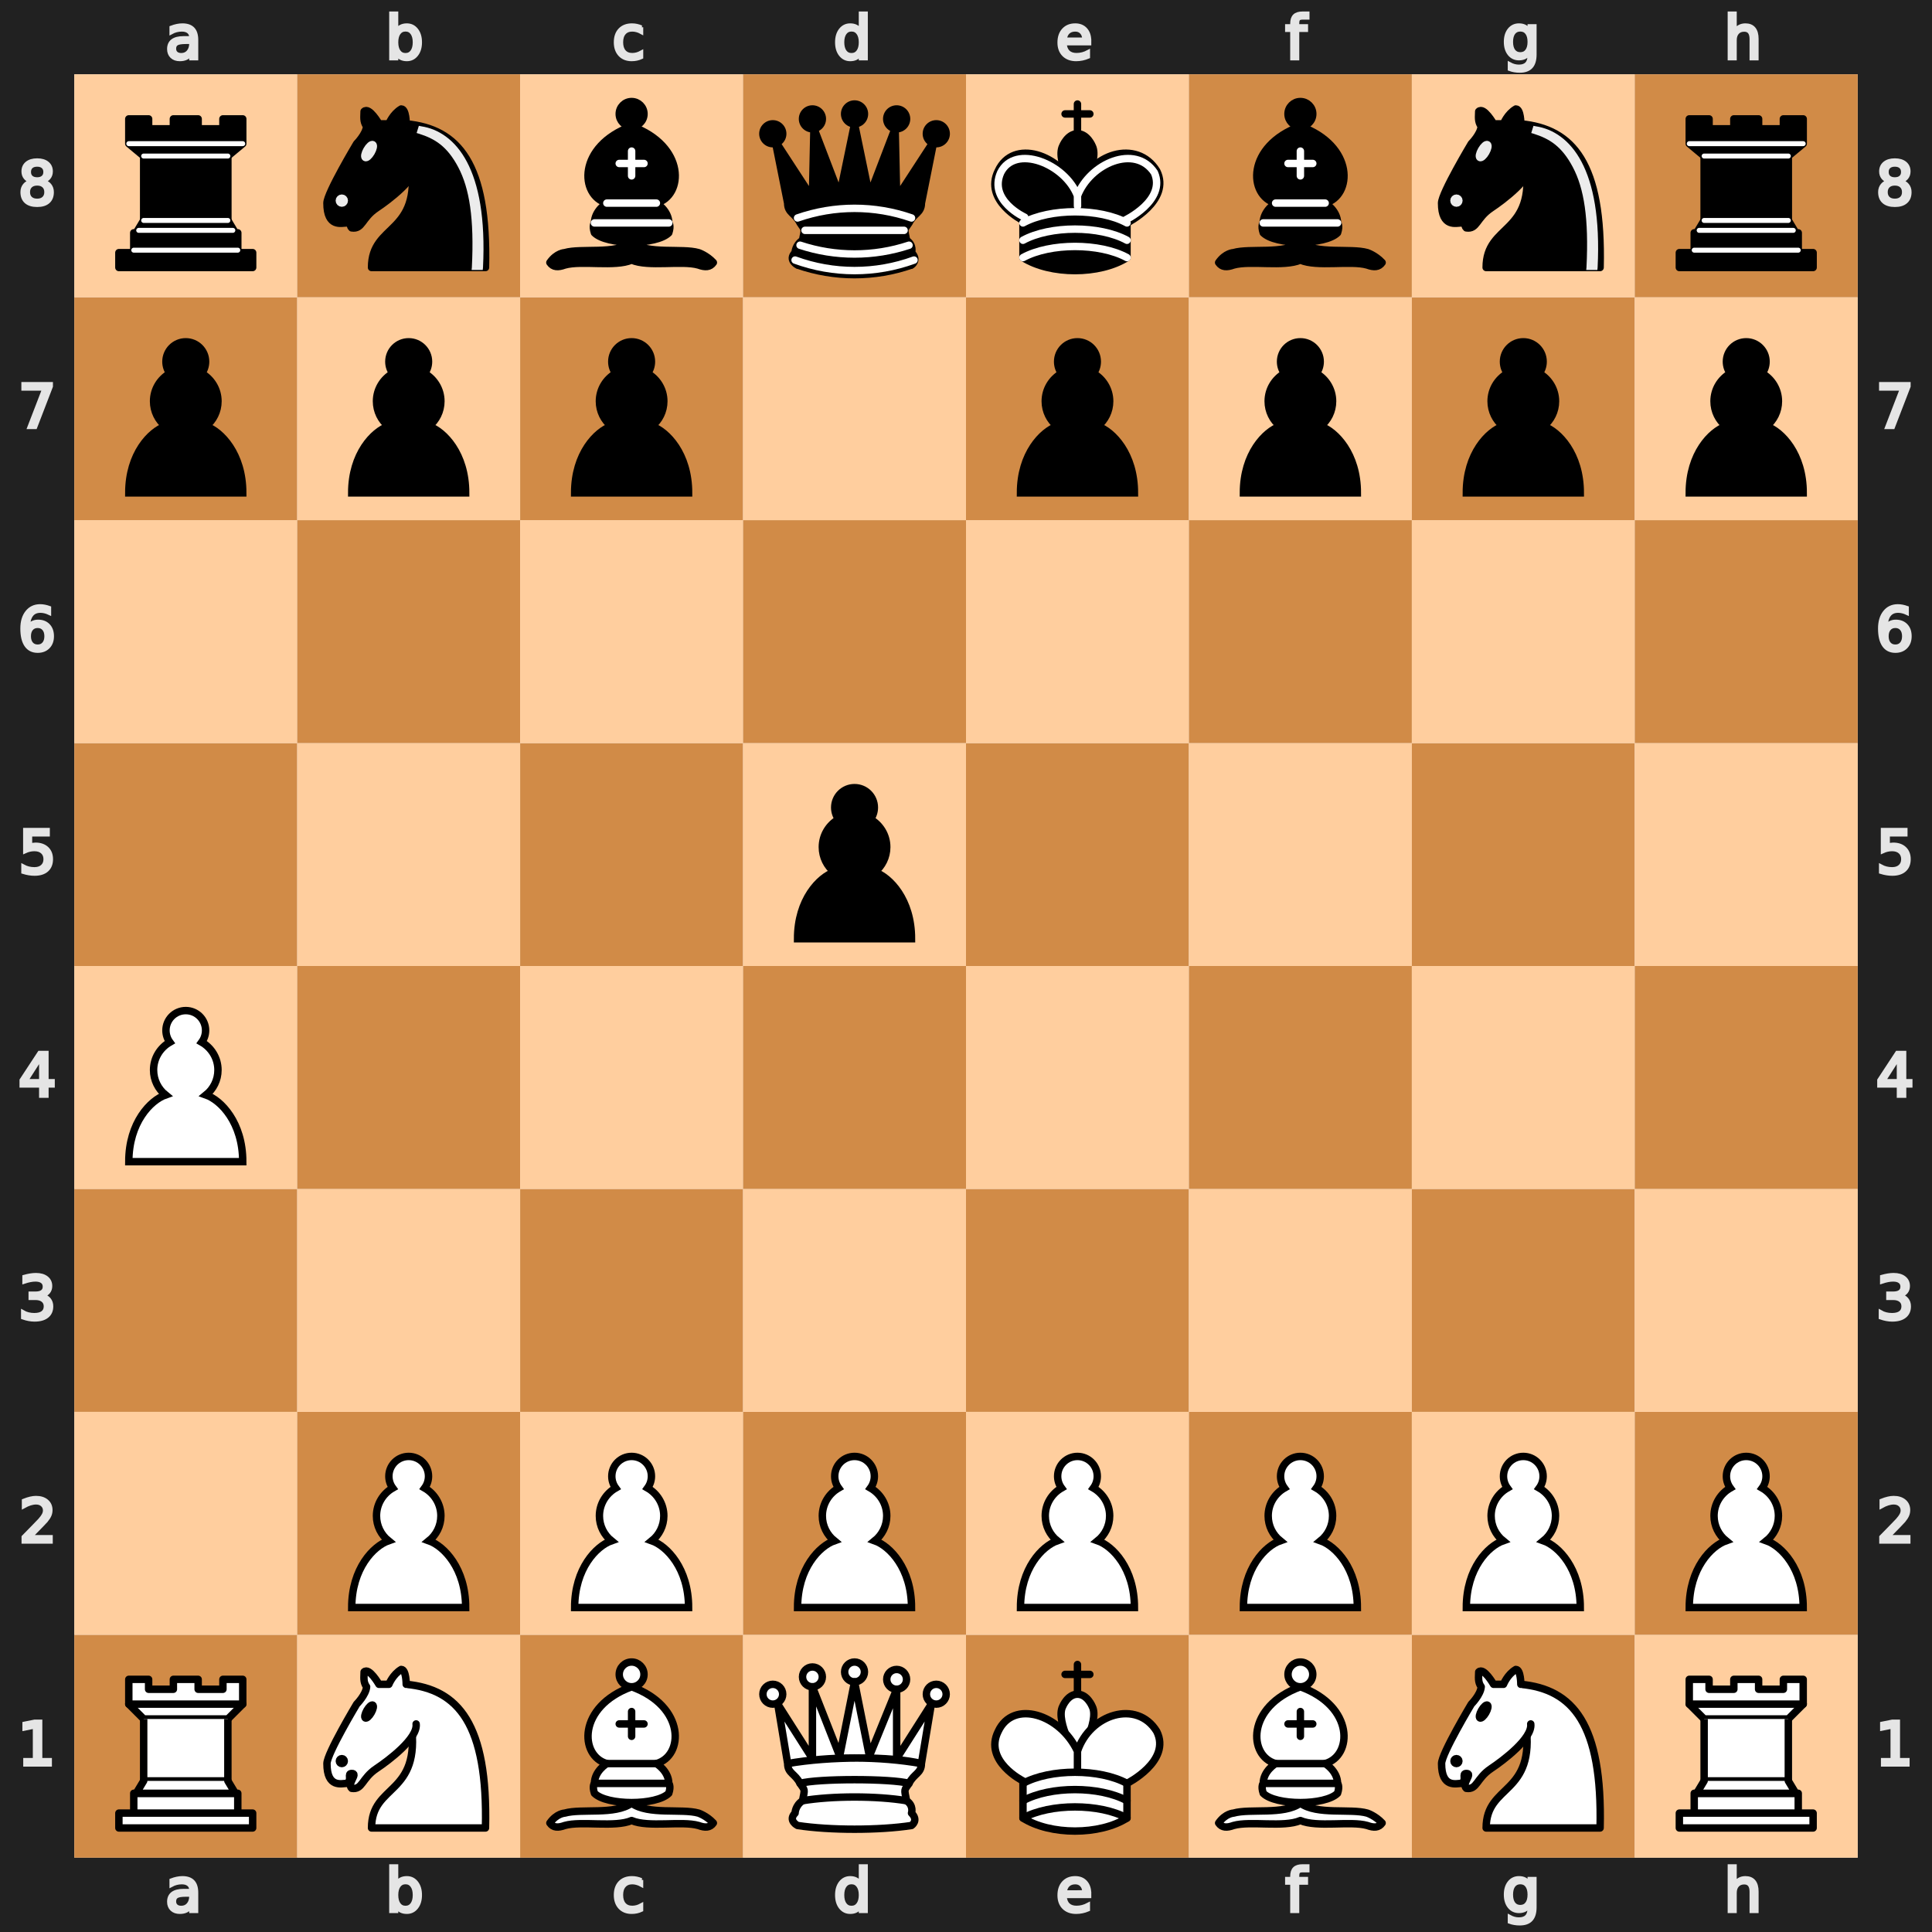
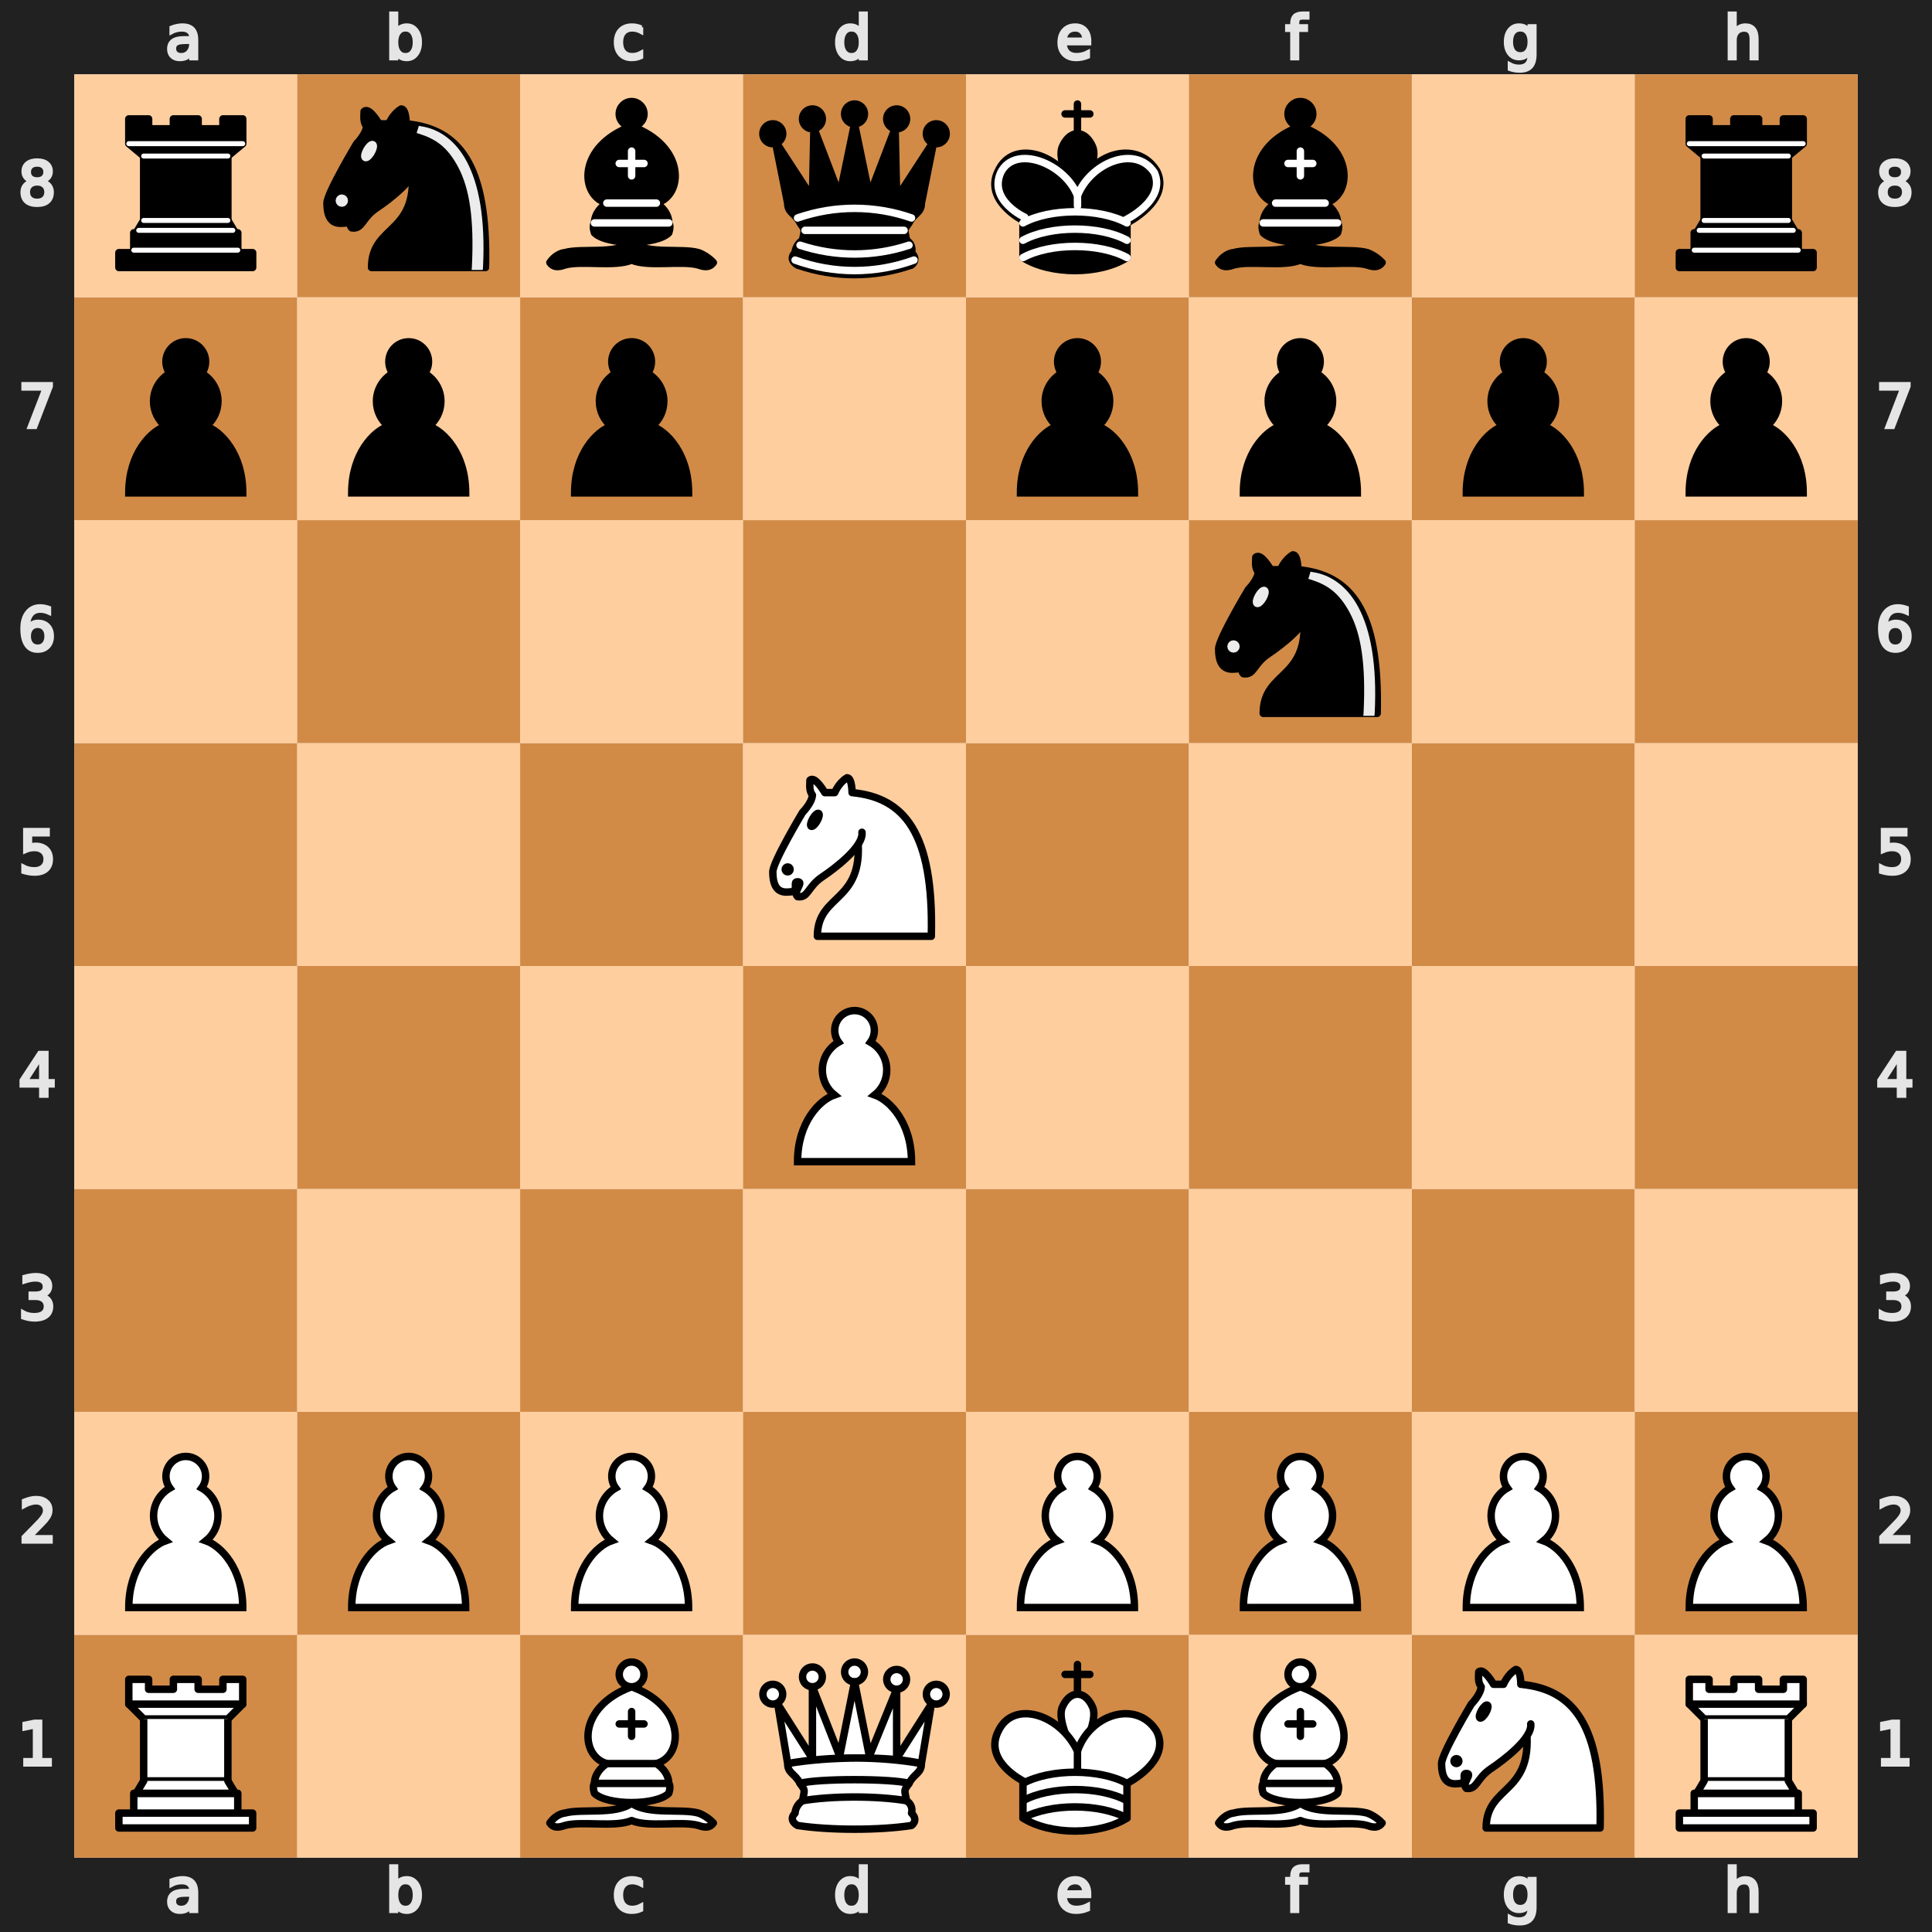
<svg xmlns="http://www.w3.org/2000/svg" xmlns:xlink="http://www.w3.org/1999/xlink" viewBox="0 0 390 390">
  <defs>
    <g id="white-pawn" class="white pawn">
      <path d="M22.5 9c-2.21 0-4 1.79-4 4 0 .89.29 1.71.78 2.38C17.33 16.5 16 18.59 16 21c0 2.03.94 3.84 2.41 5.03-3 1.06-7.41 5.55-7.41 13.47h23c0-7.92-4.41-12.41-7.41-13.47 1.47-1.19 2.41-3 2.41-5.03 0-2.41-1.33-4.5-3.28-5.62.49-.67.78-1.49.78-2.38 0-2.21-1.79-4-4-4z" fill="#fff" stroke="#000" stroke-width="1.5" stroke-linecap="round" />
    </g>
    <g id="white-knight" class="white knight" fill="none" fill-rule="evenodd" stroke="#000" stroke-width="1.5" stroke-linecap="round" stroke-linejoin="round">
      <path d="M 22,10 C 32.5,11 38.5,18 38,39 L 15,39 C 15,30 25,32.5 23,18" style="fill:#ffffff; stroke:#000000;" />
      <path d="M 24,18 C 24.38,20.91 18.45,25.37 16,27 C 13,29 13.18,31.34 11,31 C 9.958,30.06 12.41,27.96 11,28 C 10,28 11.19,29.23 10,30 C 9,30 5.997,31 6,26 C 6,24 12,14 12,14 C 12,14 13.89,12.1 14,10.5 C 13.27,9.506 13.5,8.5 13.5,7.5 C 14.5,6.5 16.5,10 16.5,10 L 18.5,10 C 18.5,10 19.28,8.008 21,7 C 22,7 22,10 22,10" style="fill:#ffffff; stroke:#000000;" />
      <path d="M 9.5 25.5 A 0.5 0.5 0 1 1 8.5,25.5 A 0.5 0.5 0 1 1 9.5 25.5 z" style="fill:#000000; stroke:#000000;" />
      <path d="M 15 15.5 A 0.5 1.5 0 1 1 14,15.5 A 0.5 1.5 0 1 1 15 15.5 z" transform="matrix(0.866,0.5,-0.5,0.866,9.693,-5.173)" style="fill:#000000; stroke:#000000;" />
    </g>
    <g id="white-bishop" class="white bishop" fill="none" fill-rule="evenodd" stroke="#000" stroke-width="1.5" stroke-linecap="round" stroke-linejoin="round">
      <g fill="#fff" stroke-linecap="butt">
        <path d="M9 36c3.39-.97 10.11.43 13.5-2 3.39 2.43 10.11 1.03 13.5 2 0 0 1.65.54 3 2-.68.97-1.65.99-3 .5-3.39-.97-10.11.46-13.5-1-3.39 1.46-10.11.03-13.5 1-1.354.49-2.323.47-3-.5 1.354-1.94 3-2 3-2zM15 32c2.5 2.5 12.5 2.5 15 0 .5-1.5 0-2 0-2 0-2.5-2.5-4-2.5-4 5.5-1.5 6-11.5-5-15.5-11 4-10.5 14-5 15.5 0 0-2.5 1.5-2.5 4 0 0-.5.5 0 2zM25 8a2.5 2.5 0 1 1-5 0 2.5 2.5 0 1 1 5 0z" />
      </g>
      <path d="M17.5 26h10M15 30h15m-7.5-14.5v5M20 18h5" stroke-linejoin="miter" />
    </g>
    <g id="white-rook" class="white rook" fill="#fff" fill-rule="evenodd" stroke="#000" stroke-width="1.5" stroke-linecap="round" stroke-linejoin="round">
      <path d="M9 39h27v-3H9v3zM12 36v-4h21v4H12zM11 14V9h4v2h5V9h5v2h5V9h4v5" stroke-linecap="butt" />
      <path d="M34 14l-3 3H14l-3-3" />
      <path d="M31 17v12.5H14V17" stroke-linecap="butt" stroke-linejoin="miter" />
      <path d="M31 29.5l1.5 2.5h-20l1.5-2.5" />
      <path d="M11 14h23" fill="none" stroke-linejoin="miter" />
    </g>
    <g id="white-queen" class="white queen" fill="#fff" fill-rule="evenodd" stroke="#000" stroke-width="1.5" stroke-linecap="round" stroke-linejoin="round">
      <path d="M8 12a2 2 0 1 1-4 0 2 2 0 1 1 4 0zM24.5 7.5a2 2 0 1 1-4 0 2 2 0 1 1 4 0zM41 12a2 2 0 1 1-4 0 2 2 0 1 1 4 0zM16 8.5a2 2 0 1 1-4 0 2 2 0 1 1 4 0zM33 9a2 2 0 1 1-4 0 2 2 0 1 1 4 0z" />
      <path d="M9 26c8.5-1.5 21-1.5 27 0l2-12-7 11V11l-5.5 13.5-3-15-3 15-5.5-14V25L7 14l2 12zM9 26c0 2 1.5 2 2.5 4 1 1.5 1 1 .5 3.5-1.5 1-1.5 2.5-1.5 2.5-1.5 1.5.5 2.5.5 2.5 6.5 1 16.5 1 23 0 0 0 1.5-1 0-2.5 0 0 .5-1.5-1-2.5-.5-2.5-.5-2 .5-3.5 1-2 2.5-2 2.5-4-8.5-1.5-18.5-1.5-27 0z" stroke-linecap="butt" />
      <path d="M11.5 30c3.5-1 18.5-1 22 0M12 33.5c6-1 15-1 21 0" fill="none" />
    </g>
    <g id="white-king" class="white king" fill="none" fill-rule="evenodd" stroke="#000" stroke-width="1.5" stroke-linecap="round" stroke-linejoin="round">
      <path d="M22.5 11.63V6M20 8h5" stroke-linejoin="miter" />
      <path d="M22.5 25s4.5-7.5 3-10.5c0 0-1-2.5-3-2.5s-3 2.5-3 2.5c-1.5 3 3 10.5 3 10.5" fill="#fff" stroke-linecap="butt" stroke-linejoin="miter" />
      <path d="M11.5 37c5.5 3.5 15.5 3.5 21 0v-7s9-4.5 6-10.5c-4-6.5-13.5-3.5-16 4V27v-3.5c-3.5-7.5-13-10.5-16-4-3 6 5 10 5 10V37z" fill="#fff" />
      <path d="M11.5 30c5.5-3 15.5-3 21 0m-21 3.5c5.5-3 15.5-3 21 0m-21 3.5c5.5-3 15.5-3 21 0" />
    </g>
    <g id="black-pawn" class="black pawn">
      <path d="M22.5 9c-2.21 0-4 1.79-4 4 0 .89.29 1.71.78 2.38C17.33 16.5 16 18.59 16 21c0 2.03.94 3.84 2.41 5.03-3 1.06-7.41 5.55-7.41 13.47h23c0-7.92-4.41-12.41-7.41-13.47 1.47-1.19 2.41-3 2.41-5.03 0-2.41-1.33-4.5-3.28-5.62.49-.67.78-1.49.78-2.38 0-2.21-1.79-4-4-4z" fill="#000" stroke="#000" stroke-width="1.5" stroke-linecap="round" />
    </g>
    <g id="black-knight" class="black knight" fill="none" fill-rule="evenodd" stroke="#000" stroke-width="1.5" stroke-linecap="round" stroke-linejoin="round">
      <path d="M 22,10 C 32.5,11 38.5,18 38,39 L 15,39 C 15,30 25,32.5 23,18" style="fill:#000000; stroke:#000000;" />
      <path d="M 24,18 C 24.38,20.91 18.45,25.37 16,27 C 13,29 13.18,31.34 11,31 C 9.958,30.06 12.41,27.96 11,28 C 10,28 11.19,29.23 10,30 C 9,30 5.997,31 6,26 C 6,24 12,14 12,14 C 12,14 13.89,12.1 14,10.5 C 13.27,9.506 13.5,8.5 13.5,7.5 C 14.5,6.5 16.5,10 16.5,10 L 18.5,10 C 18.5,10 19.28,8.008 21,7 C 22,7 22,10 22,10" style="fill:#000000; stroke:#000000;" />
      <path d="M 9.5 25.5 A 0.5 0.5 0 1 1 8.5,25.5 A 0.5 0.5 0 1 1 9.5 25.5 z" style="fill:#ececec; stroke:#ececec;" />
      <path d="M 15 15.5 A 0.5 1.5 0 1 1 14,15.5 A 0.5 1.5 0 1 1 15 15.5 z" transform="matrix(0.866,0.5,-0.5,0.866,9.693,-5.173)" style="fill:#ececec; stroke:#ececec;" />
      <path d="M 24.55,10.4 L 24.1,11.85 L 24.6,12 C 27.75,13 30.25,14.49 32.5,18.75 C 34.75,23.01 35.75,29.06 35.25,39 L 35.2,39.5 L 37.45,39.5 L 37.5,39 C 38,28.94 36.62,22.15 34.25,17.66 C 31.88,13.17 28.46,11.02 25.06,10.5 L 24.55,10.4 z " style="fill:#ececec; stroke:none;" />
    </g>
    <g id="black-bishop" class="black bishop" fill="none" fill-rule="evenodd" stroke="#000" stroke-width="1.5" stroke-linecap="round" stroke-linejoin="round">
      <path d="M9 36c3.39-.97 10.11.43 13.5-2 3.39 2.43 10.11 1.03 13.5 2 0 0 1.65.54 3 2-.68.97-1.65.99-3 .5-3.39-.97-10.11.46-13.5-1-3.39 1.46-10.11.03-13.5 1-1.354.49-2.323.47-3-.5 1.354-1.94 3-2 3-2zm6-4c2.5 2.5 12.5 2.5 15 0 .5-1.5 0-2 0-2 0-2.5-2.5-4-2.5-4 5.5-1.5 6-11.5-5-15.5-11 4-10.5 14-5 15.5 0 0-2.5 1.5-2.5 4 0 0-.5.5 0 2zM25 8a2.5 2.5 0 1 1-5 0 2.5 2.5 0 1 1 5 0z" fill="#000" stroke-linecap="butt" />
      <path d="M17.5 26h10M15 30h15m-7.5-14.5v5M20 18h5" stroke="#fff" stroke-linejoin="miter" />
    </g>
    <g id="black-rook" class="black rook" fill="#000" fill-rule="evenodd" stroke="#000" stroke-width="1.5" stroke-linecap="round" stroke-linejoin="round">
      <path d="M9 39h27v-3H9v3zM12.5 32l1.5-2.5h17l1.5 2.5h-20zM12 36v-4h21v4H12z" stroke-linecap="butt" />
      <path d="M14 29.5v-13h17v13H14z" stroke-linecap="butt" stroke-linejoin="miter" />
      <path d="M14 16.5L11 14h23l-3 2.5H14zM11 14V9h4v2h5V9h5v2h5V9h4v5H11z" stroke-linecap="butt" />
      <path d="M12 35.5h21M13 31.5h19M14 29.5h17M14 16.5h17M11 14h23" fill="none" stroke="#fff" stroke-width="1" stroke-linejoin="miter" />
    </g>
    <g id="black-queen" class="black queen" fill="#000" fill-rule="evenodd" stroke="#000" stroke-width="1.5" stroke-linecap="round" stroke-linejoin="round">
      <g fill="#000" stroke="none">
        <circle cx="6" cy="12" r="2.75" />
        <circle cx="14" cy="9" r="2.75" />
        <circle cx="22.5" cy="8" r="2.75" />
        <circle cx="31" cy="9" r="2.75" />
        <circle cx="39" cy="12" r="2.75" />
      </g>
      <path d="M9 26c8.5-1.5 21-1.5 27 0l2.5-12.5L31 25l-.3-14.1-5.2 13.6-3-14.5-3 14.5-5.2-13.6L14 25 6.5 13.5 9 26zM9 26c0 2 1.5 2 2.5 4 1 1.5 1 1 .5 3.5-1.5 1-1.5 2.5-1.5 2.5-1.5 1.5.5 2.5.5 2.5 6.5 1 16.5 1 23 0 0 0 1.5-1 0-2.5 0 0 .5-1.5-1-2.5-.5-2.5-.5-2 .5-3.5 1-2 2.5-2 2.5-4-8.5-1.5-18.5-1.5-27 0z" stroke-linecap="butt" />
      <path d="M11 38.5a35 35 1 0 0 23 0" fill="none" stroke-linecap="butt" />
      <path d="M11 29a35 35 1 0 1 23 0M12.5 31.5h20M11.5 34.5a35 35 1 0 0 22 0M10.5 37.5a35 35 1 0 0 24 0" fill="none" stroke="#fff" />
    </g>
    <g id="black-king" class="black king" fill="none" fill-rule="evenodd" stroke="#000" stroke-width="1.5" stroke-linecap="round" stroke-linejoin="round">
      <path d="M22.5 11.63V6" stroke-linejoin="miter" />
      <path d="M22.5 25s4.5-7.5 3-10.5c0 0-1-2.5-3-2.5s-3 2.5-3 2.5c-1.5 3 3 10.5 3 10.5" fill="#000" stroke-linecap="butt" stroke-linejoin="miter" />
      <path d="M11.5 37c5.5 3.5 15.5 3.5 21 0v-7s9-4.5 6-10.5c-4-6.5-13.5-3.5-16 4V27v-3.5c-3.5-7.5-13-10.5-16-4-3 6 5 10 5 10V37z" fill="#000" />
      <path d="M20 8h5" stroke-linejoin="miter" />
      <path d="M32 29.5s8.5-4 6.03-9.65C34.15 14 25 18 22.5 24.5l.01 2.1-.01-2.1C20 18 9.906 14 6.997 19.85c-2.497 5.65 4.853 9 4.853 9M11.5 30c5.5-3 15.5-3 21 0m-21 3.5c5.5-3 15.5-3 21 0m-21 3.5c5.5-3 15.5-3 21 0" stroke="#fff" />
    </g>
  </defs>
  <rect x="7.5" y="7.5" width="375" height="375" fill="none" stroke="#212121" stroke-width="15" />
  <g transform="translate(20, 1) scale(0.75, 0.75)" fill="#e5e5e5" stroke="#e5e5e5">
    <path d="M23.328 10.016q-1.742 0-2.414.398-.672.398-.672 1.36 0 .765.5 1.218.508.445 1.375.445 1.196 0 1.914-.843.727-.852.727-2.258v-.32zm2.867-.594v4.992h-1.437v-1.328q-.492.797-1.227 1.18-.734.375-1.797.375-1.343 0-2.14-.75-.79-.758-.79-2.024 0-1.476.985-2.226.992-.75 2.953-.75h2.016V8.75q0-.992-.656-1.531-.649-.547-1.829-.547-.75 0-1.46.18-.711.18-1.368.539V6.062q.79-.304 1.532-.453.742-.156 1.445-.156 1.898 0 2.836.984.937.985.937 2.985z" />
  </g>
  <g transform="translate(20, 375) scale(0.75, 0.75)" fill="#e5e5e5" stroke="#e5e5e5">
    <path d="M23.328 10.016q-1.742 0-2.414.398-.672.398-.672 1.36 0 .765.5 1.218.508.445 1.375.445 1.196 0 1.914-.843.727-.852.727-2.258v-.32zm2.867-.594v4.992h-1.437v-1.328q-.492.797-1.227 1.18-.734.375-1.797.375-1.343 0-2.14-.75-.79-.758-.79-2.024 0-1.476.985-2.226.992-.75 2.953-.75h2.016V8.75q0-.992-.656-1.531-.649-.547-1.829-.547-.75 0-1.46.18-.711.18-1.368.539V6.062q.79-.304 1.532-.453.742-.156 1.445-.156 1.898 0 2.836.984.937.985.937 2.985z" />
  </g>
  <g transform="translate(65, 1) scale(0.75, 0.75)" fill="#e5e5e5" stroke="#e5e5e5">
    <path d="M24.922 10.047q0-1.586-.656-2.485-.649-.906-1.79-.906-1.14 0-1.796.906-.649.899-.649 2.485 0 1.586.649 2.492.656.898 1.797.898 1.14 0 1.789-.898.656-.906.656-2.492zm-4.89-3.055q.452-.781 1.14-1.156.695-.383 1.656-.383 1.594 0 2.586 1.266 1 1.265 1 3.328 0 2.062-1 3.328-.992 1.266-2.586 1.266-.96 0-1.656-.375-.688-.383-1.14-1.164v1.312h-1.446V2.258h1.445z" />
  </g>
  <g transform="translate(65, 375) scale(0.75, 0.75)" fill="#e5e5e5" stroke="#e5e5e5">
    <path d="M24.922 10.047q0-1.586-.656-2.485-.649-.906-1.79-.906-1.14 0-1.796.906-.649.899-.649 2.485 0 1.586.649 2.492.656.898 1.797.898 1.14 0 1.789-.898.656-.906.656-2.492zm-4.89-3.055q.452-.781 1.14-1.156.695-.383 1.656-.383 1.594 0 2.586 1.266 1 1.265 1 3.328 0 2.062-1 3.328-.992 1.266-2.586 1.266-.96 0-1.656-.375-.688-.383-1.14-1.164v1.312h-1.446V2.258h1.445z" />
  </g>
  <g transform="translate(110, 1) scale(0.75, 0.75)" fill="#e5e5e5" stroke="#e5e5e5">
    <path d="M25.96 6v1.344q-.608-.336-1.226-.5-.609-.172-1.234-.172-1.398 0-2.172.89-.773.883-.773 2.485 0 1.601.773 2.492.774.883 2.172.883.625 0 1.234-.164.618-.172 1.227-.508v1.328q-.602.281-1.25.422-.64.14-1.367.14-1.977 0-3.14-1.242-1.165-1.242-1.165-3.351 0-2.14 1.172-3.367 1.18-1.227 3.227-1.227.664 0 1.296.14.633.134 1.227.407z" />
  </g>
  <g transform="translate(110, 375) scale(0.75, 0.75)" fill="#e5e5e5" stroke="#e5e5e5">
    <path d="M25.96 6v1.344q-.608-.336-1.226-.5-.609-.172-1.234-.172-1.398 0-2.172.89-.773.883-.773 2.485 0 1.601.773 2.492.774.883 2.172.883.625 0 1.234-.164.618-.172 1.227-.508v1.328q-.602.281-1.25.422-.64.14-1.367.14-1.977 0-3.14-1.242-1.165-1.242-1.165-3.351 0-2.14 1.172-3.367 1.18-1.227 3.227-1.227.664 0 1.296.14.633.134 1.227.407z" />
  </g>
  <g transform="translate(155, 1) scale(0.75, 0.75)" fill="#e5e5e5" stroke="#e5e5e5">
    <path d="M24.973 6.992V2.258h1.437v12.156h-1.437v-1.312q-.453.78-1.149 1.164-.687.375-1.656.375-1.586 0-2.586-1.266-.992-1.266-.992-3.328 0-2.063.992-3.328 1-1.266 2.586-1.266.969 0 1.656.383.696.375 1.149 1.156zm-4.899 3.055q0 1.586.649 2.492.656.898 1.797.898 1.14 0 1.796-.898.657-.906.657-2.492 0-1.586-.657-2.485-.656-.906-1.796-.906-1.141 0-1.797.906-.649.899-.649 2.485z" />
  </g>
  <g transform="translate(155, 375) scale(0.75, 0.75)" fill="#e5e5e5" stroke="#e5e5e5">
    <path d="M24.973 6.992V2.258h1.437v12.156h-1.437v-1.312q-.453.78-1.149 1.164-.687.375-1.656.375-1.586 0-2.586-1.266-.992-1.266-.992-3.328 0-2.063.992-3.328 1-1.266 2.586-1.266.969 0 1.656.383.696.375 1.149 1.156zm-4.899 3.055q0 1.586.649 2.492.656.898 1.797.898 1.14 0 1.796-.898.657-.906.657-2.492 0-1.586-.657-2.485-.656-.906-1.796-.906-1.141 0-1.797.906-.649.899-.649 2.485z" />
  </g>
  <g transform="translate(200, 1) scale(0.75, 0.75)" fill="#e5e5e5" stroke="#e5e5e5">
    <path d="M26.555 9.68v.703h-6.61q.094 1.484.89 2.265.806.774 2.235.774.828 0 1.602-.203.781-.203 1.547-.61v1.36q-.774.328-1.586.5-.813.172-1.649.172-2.093 0-3.32-1.22-1.219-1.218-1.219-3.296 0-2.148 1.157-3.406 1.164-1.266 3.132-1.266 1.766 0 2.79 1.14 1.03 1.134 1.03 3.087zm-1.438-.422q-.015-1.18-.664-1.883-.64-.703-1.703-.703-1.203 0-1.93.68-.718.68-.828 1.914z" />
  </g>
  <g transform="translate(200, 375) scale(0.75, 0.75)" fill="#e5e5e5" stroke="#e5e5e5">
    <path d="M26.555 9.68v.703h-6.61q.094 1.484.89 2.265.806.774 2.235.774.828 0 1.602-.203.781-.203 1.547-.61v1.36q-.774.328-1.586.5-.813.172-1.649.172-2.093 0-3.32-1.22-1.219-1.218-1.219-3.296 0-2.148 1.157-3.406 1.164-1.266 3.132-1.266 1.766 0 2.79 1.14 1.03 1.134 1.03 3.087zm-1.438-.422q-.015-1.18-.664-1.883-.64-.703-1.703-.703-1.203 0-1.93.68-.718.68-.828 1.914z" />
  </g>
  <g transform="translate(245, 1) scale(0.75, 0.75)" fill="#e5e5e5" stroke="#e5e5e5">
    <path d="M25.285 2.258v1.195H23.91q-.773 0-1.078.313-.297.312-.297 1.125v.773h2.367v1.117h-2.367v7.633H21.09V6.781h-1.375V5.664h1.375v-.61q0-1.46.68-2.124.68-.672 2.156-.672z" />
  </g>
  <g transform="translate(245, 375) scale(0.75, 0.75)" fill="#e5e5e5" stroke="#e5e5e5">
    <path d="M25.285 2.258v1.195H23.91q-.773 0-1.078.313-.297.312-.297 1.125v.773h2.367v1.117h-2.367v7.633H21.09V6.781h-1.375V5.664h1.375v-.61q0-1.46.68-2.124.68-.672 2.156-.672z" />
  </g>
  <g transform="translate(290, 1) scale(0.75, 0.75)" fill="#e5e5e5" stroke="#e5e5e5">
    <path d="M24.973 9.937q0-1.562-.649-2.421-.64-.86-1.804-.86-1.157 0-1.805.86-.64.859-.64 2.421 0 1.555.64 2.415.648.859 1.805.859 1.164 0 1.804-.86.649-.859.649-2.414zm1.437 3.391q0 2.234-.992 3.32-.992 1.094-3.04 1.094-.757 0-1.429-.117-.672-.11-1.304-.344v-1.398q.632.344 1.25.508.617.164 1.257.164 1.414 0 2.118-.743.703-.734.703-2.226v-.711q-.446.773-1.141 1.156-.695.383-1.664.383-1.61 0-2.594-1.227-.984-1.226-.984-3.25 0-2.03.984-3.257.985-1.227 2.594-1.227.969 0 1.664.383t1.14 1.156V5.664h1.438z" />
  </g>
  <g transform="translate(290, 375) scale(0.75, 0.75)" fill="#e5e5e5" stroke="#e5e5e5">
    <path d="M24.973 9.937q0-1.562-.649-2.421-.64-.86-1.804-.86-1.157 0-1.805.86-.64.859-.64 2.421 0 1.555.64 2.415.648.859 1.805.859 1.164 0 1.804-.86.649-.859.649-2.414zm1.437 3.391q0 2.234-.992 3.32-.992 1.094-3.04 1.094-.757 0-1.429-.117-.672-.11-1.304-.344v-1.398q.632.344 1.25.508.617.164 1.257.164 1.414 0 2.118-.743.703-.734.703-2.226v-.711q-.446.773-1.141 1.156-.695.383-1.664.383-1.61 0-2.594-1.227-.984-1.226-.984-3.25 0-2.03.984-3.257.985-1.227 2.594-1.227.969 0 1.664.383t1.14 1.156V5.664h1.438z" />
  </g>
  <g transform="translate(335, 1) scale(0.75, 0.75)" fill="#e5e5e5" stroke="#e5e5e5">
    <path d="M26.164 9.133v5.281h-1.437V9.18q0-1.243-.485-1.86-.484-.617-1.453-.617-1.164 0-1.836.742-.672.742-.672 2.024v4.945h-1.445V2.258h1.445v4.765q.516-.789 1.211-1.18.703-.39 1.617-.39 1.508 0 2.282.938.773.93.773 2.742z" />
  </g>
  <g transform="translate(335, 375) scale(0.75, 0.75)" fill="#e5e5e5" stroke="#e5e5e5">
    <path d="M26.164 9.133v5.281h-1.437V9.18q0-1.243-.485-1.86-.484-.617-1.453-.617-1.164 0-1.836.742-.672.742-.672 2.024v4.945h-1.445V2.258h1.445v4.765q.516-.789 1.211-1.18.703-.39 1.617-.39 1.508 0 2.282.938.773.93.773 2.742z" />
  </g>
  <g transform="translate(0, 335) scale(0.75, 0.75)" fill="#e5e5e5" stroke="#e5e5e5">
    <path d="M6.754 26.996h2.578v-8.898l-2.805.562v-1.437l2.79-.563h1.578v10.336h2.578v1.328h-6.72z" />
  </g>
  <g transform="translate(375, 335) scale(0.75, 0.75)" fill="#e5e5e5" stroke="#e5e5e5">
    <path d="M6.754 26.996h2.578v-8.898l-2.805.562v-1.437l2.79-.563h1.578v10.336h2.578v1.328h-6.72z" />
  </g>
  <g transform="translate(0, 290) scale(0.75, 0.75)" fill="#e5e5e5" stroke="#e5e5e5">
    <path d="M8.195 26.996h5.508v1.328H6.297v-1.328q.898-.93 2.445-2.492 1.555-1.57 1.953-2.024.758-.851 1.055-1.437.305-.594.305-1.164 0-.93-.657-1.516-.648-.586-1.695-.586-.742 0-1.57.258-.82.258-1.758.781v-1.593q.953-.383 1.781-.578.828-.196 1.516-.196 1.812 0 2.89.906 1.079.907 1.079 2.422 0 .72-.274 1.368-.265.64-.976 1.515-.196.227-1.243 1.313-1.046 1.078-2.953 3.023z" />
  </g>
  <g transform="translate(375, 290) scale(0.75, 0.75)" fill="#e5e5e5" stroke="#e5e5e5">
    <path d="M8.195 26.996h5.508v1.328H6.297v-1.328q.898-.93 2.445-2.492 1.555-1.57 1.953-2.024.758-.851 1.055-1.437.305-.594.305-1.164 0-.93-.657-1.516-.648-.586-1.695-.586-.742 0-1.57.258-.82.258-1.758.781v-1.593q.953-.383 1.781-.578.828-.196 1.516-.196 1.812 0 2.89.906 1.079.907 1.079 2.422 0 .72-.274 1.368-.265.64-.976 1.515-.196.227-1.243 1.313-1.046 1.078-2.953 3.023z" />
  </g>
  <g transform="translate(0, 245) scale(0.75, 0.75)" fill="#e5e5e5" stroke="#e5e5e5">
    <path d="M11.434 22.035q1.132.242 1.765 1.008.64.766.64 1.89 0 1.727-1.187 2.672-1.187.946-3.375.946-.734 0-1.515-.149-.774-.14-1.602-.43V26.45q.656.383 1.438.578.78.196 1.632.196 1.485 0 2.258-.586.782-.586.782-1.703 0-1.032-.727-1.61-.719-.586-2.008-.586h-1.36v-1.297h1.423q1.164 0 1.78-.46.618-.47.618-1.344 0-.899-.64-1.375-.633-.485-1.82-.485-.65 0-1.391.141-.743.14-1.633.437V16.95q.898-.25 1.68-.375.788-.125 1.484-.125 1.797 0 2.844.82 1.046.813 1.046 2.204 0 .968-.554 1.64-.555.664-1.578.922z" />
  </g>
  <g transform="translate(375, 245) scale(0.75, 0.75)" fill="#e5e5e5" stroke="#e5e5e5">
    <path d="M11.434 22.035q1.132.242 1.765 1.008.64.766.64 1.89 0 1.727-1.187 2.672-1.187.946-3.375.946-.734 0-1.515-.149-.774-.14-1.602-.43V26.45q.656.383 1.438.578.78.196 1.632.196 1.485 0 2.258-.586.782-.586.782-1.703 0-1.032-.727-1.61-.719-.586-2.008-.586h-1.36v-1.297h1.423q1.164 0 1.78-.46.618-.47.618-1.344 0-.899-.64-1.375-.633-.485-1.82-.485-.65 0-1.391.141-.743.14-1.633.437V16.95q.898-.25 1.68-.375.788-.125 1.484-.125 1.797 0 2.844.82 1.046.813 1.046 2.204 0 .968-.554 1.64-.555.664-1.578.922z" />
  </g>
  <g transform="translate(0, 200) scale(0.75, 0.75)" fill="#e5e5e5" stroke="#e5e5e5">
    <path d="M11.016 18.035L7.03 24.262h3.985zm-.414-1.375h1.984v7.602h1.664v1.312h-1.664v2.75h-1.57v-2.75H5.75v-1.523z" />
  </g>
  <g transform="translate(375, 200) scale(0.75, 0.75)" fill="#e5e5e5" stroke="#e5e5e5">
    <path d="M11.016 18.035L7.03 24.262h3.985zm-.414-1.375h1.984v7.602h1.664v1.312h-1.664v2.75h-1.57v-2.75H5.75v-1.523z" />
  </g>
  <g transform="translate(0, 155) scale(0.75, 0.75)" fill="#e5e5e5" stroke="#e5e5e5">
    <path d="M6.719 16.66h6.195v1.328h-4.75v2.86q.344-.118.688-.172.343-.063.687-.063 1.953 0 3.094 1.07 1.14 1.07 1.14 2.899 0 1.883-1.171 2.93-1.172 1.039-3.305 1.039-.735 0-1.5-.125-.758-.125-1.57-.375v-1.586q.703.383 1.453.57.75.188 1.586.188 1.351 0 2.14-.711.79-.711.79-1.93 0-1.219-.79-1.93-.789-.71-2.14-.71-.633 0-1.266.14-.625.14-1.281.438z" />
  </g>
  <g transform="translate(375, 155) scale(0.75, 0.75)" fill="#e5e5e5" stroke="#e5e5e5">
    <path d="M6.719 16.66h6.195v1.328h-4.75v2.86q.344-.118.688-.172.343-.063.687-.063 1.953 0 3.094 1.07 1.14 1.07 1.14 2.899 0 1.883-1.171 2.93-1.172 1.039-3.305 1.039-.735 0-1.5-.125-.758-.125-1.57-.375v-1.586q.703.383 1.453.57.75.188 1.586.188 1.351 0 2.14-.711.79-.711.79-1.93 0-1.219-.79-1.93-.789-.71-2.14-.71-.633 0-1.266.14-.625.14-1.281.438z" />
  </g>
  <g transform="translate(0, 110) scale(0.75, 0.75)" fill="#e5e5e5" stroke="#e5e5e5">
    <path d="M10.137 21.863q-1.063 0-1.688.727-.617.726-.617 1.992 0 1.258.617 1.992.625.727 1.688.727 1.062 0 1.68-.727.624-.734.624-1.992 0-1.266-.625-1.992-.617-.727-1.68-.727zm3.133-4.945v1.437q-.594-.28-1.204-.43-.601-.148-1.195-.148-1.562 0-2.39 1.055-.82 1.055-.938 3.188.46-.68 1.156-1.04.696-.367 1.531-.367 1.758 0 2.774 1.07 1.023 1.063 1.023 2.899 0 1.797-1.062 2.883-1.063 1.086-2.828 1.086-2.024 0-3.094-1.547-1.07-1.555-1.07-4.5 0-2.766 1.312-4.406 1.313-1.649 3.524-1.649.593 0 1.195.117.61.118 1.266.352z" />
  </g>
  <g transform="translate(375, 110) scale(0.75, 0.75)" fill="#e5e5e5" stroke="#e5e5e5">
    <path d="M10.137 21.863q-1.063 0-1.688.727-.617.726-.617 1.992 0 1.258.617 1.992.625.727 1.688.727 1.062 0 1.68-.727.624-.734.624-1.992 0-1.266-.625-1.992-.617-.727-1.68-.727zm3.133-4.945v1.437q-.594-.28-1.204-.43-.601-.148-1.195-.148-1.562 0-2.39 1.055-.82 1.055-.938 3.188.46-.68 1.156-1.04.696-.367 1.531-.367 1.758 0 2.774 1.07 1.023 1.063 1.023 2.899 0 1.797-1.062 2.883-1.063 1.086-2.828 1.086-2.024 0-3.094-1.547-1.07-1.555-1.07-4.5 0-2.766 1.312-4.406 1.313-1.649 3.524-1.649.593 0 1.195.117.61.118 1.266.352z" />
  </g>
  <g transform="translate(0, 65) scale(0.75, 0.75)" fill="#e5e5e5" stroke="#e5e5e5">
    <path d="M6.25 16.66h7.5v.672L9.516 28.324H7.867l3.985-10.336H6.25z" />
  </g>
  <g transform="translate(375, 65) scale(0.75, 0.75)" fill="#e5e5e5" stroke="#e5e5e5">
    <path d="M6.25 16.66h7.5v.672L9.516 28.324H7.867l3.985-10.336H6.25z" />
  </g>
  <g transform="translate(0, 20) scale(0.75, 0.75)" fill="#e5e5e5" stroke="#e5e5e5">
    <path d="M10 22.785q-1.125 0-1.773.602-.641.601-.641 1.656t.64 1.656q.649.602 1.774.602t1.773-.602q.649-.61.649-1.656 0-1.055-.649-1.656-.64-.602-1.773-.602zm-1.578-.672q-1.016-.25-1.586-.945-.563-.695-.563-1.695 0-1.399.993-2.211 1-.813 2.734-.813 1.742 0 2.734.813.993.812.993 2.21 0 1-.57 1.696-.563.695-1.571.945 1.14.266 1.773 1.04.641.773.641 1.89 0 1.695-1.04 2.602-1.03.906-2.96.906t-2.969-.906Q6 26.738 6 25.043q0-1.117.64-1.89.641-.774 1.782-1.04zm-.578-2.492q0 .906.562 1.414.57.508 1.594.508 1.016 0 1.586-.508.578-.508.578-1.414 0-.906-.578-1.414-.57-.508-1.586-.508-1.023 0-1.594.508-.562.508-.562 1.414z" />
  </g>
  <g transform="translate(375, 20) scale(0.75, 0.75)" fill="#e5e5e5" stroke="#e5e5e5">
    <path d="M10 22.785q-1.125 0-1.773.602-.641.601-.641 1.656t.64 1.656q.649.602 1.774.602t1.773-.602q.649-.61.649-1.656 0-1.055-.649-1.656-.64-.602-1.773-.602zm-1.578-.672q-1.016-.25-1.586-.945-.563-.695-.563-1.695 0-1.399.993-2.211 1-.813 2.734-.813 1.742 0 2.734.813.993.812.993 2.21 0 1-.57 1.696-.563.695-1.571.945 1.14.266 1.773 1.04.641.773.641 1.89 0 1.695-1.04 2.602-1.03.906-2.96.906t-2.969-.906Q6 26.738 6 25.043q0-1.117.64-1.89.641-.774 1.782-1.04zm-.578-2.492q0 .906.562 1.414.57.508 1.594.508 1.016 0 1.586-.508.578-.508.578-1.414 0-.906-.578-1.414-.57-.508-1.586-.508-1.023 0-1.594.508-.562.508-.562 1.414z" />
  </g>
  <rect x="15" y="330" width="45" height="45" class="square dark a1" stroke="none" fill="#d18b47" />
  <rect x="60" y="330" width="45" height="45" class="square light b1" stroke="none" fill="#ffce9e" />
  <rect x="105" y="330" width="45" height="45" class="square dark c1" stroke="none" fill="#d18b47" />
  <rect x="150" y="330" width="45" height="45" class="square light d1" stroke="none" fill="#ffce9e" />
  <rect x="195" y="330" width="45" height="45" class="square dark e1" stroke="none" fill="#d18b47" />
  <rect x="240" y="330" width="45" height="45" class="square light f1" stroke="none" fill="#ffce9e" />
  <rect x="285" y="330" width="45" height="45" class="square dark g1" stroke="none" fill="#d18b47" />
  <rect x="330" y="330" width="45" height="45" class="square light h1" stroke="none" fill="#ffce9e" />
  <rect x="15" y="285" width="45" height="45" class="square light a2" stroke="none" fill="#ffce9e" />
  <rect x="60" y="285" width="45" height="45" class="square dark b2" stroke="none" fill="#d18b47" />
  <rect x="105" y="285" width="45" height="45" class="square light c2" stroke="none" fill="#ffce9e" />
  <rect x="150" y="285" width="45" height="45" class="square dark d2" stroke="none" fill="#d18b47" />
  <rect x="195" y="285" width="45" height="45" class="square light e2" stroke="none" fill="#ffce9e" />
  <rect x="240" y="285" width="45" height="45" class="square dark f2" stroke="none" fill="#d18b47" />
  <rect x="285" y="285" width="45" height="45" class="square light g2" stroke="none" fill="#ffce9e" />
  <rect x="330" y="285" width="45" height="45" class="square dark h2" stroke="none" fill="#d18b47" />
  <rect x="15" y="240" width="45" height="45" class="square dark a3" stroke="none" fill="#d18b47" />
  <rect x="60" y="240" width="45" height="45" class="square light b3" stroke="none" fill="#ffce9e" />
  <rect x="105" y="240" width="45" height="45" class="square dark c3" stroke="none" fill="#d18b47" />
  <rect x="150" y="240" width="45" height="45" class="square light d3" stroke="none" fill="#ffce9e" />
  <rect x="195" y="240" width="45" height="45" class="square dark e3" stroke="none" fill="#d18b47" />
  <rect x="240" y="240" width="45" height="45" class="square light f3" stroke="none" fill="#ffce9e" />
  <rect x="285" y="240" width="45" height="45" class="square dark g3" stroke="none" fill="#d18b47" />
  <rect x="330" y="240" width="45" height="45" class="square light h3" stroke="none" fill="#ffce9e" />
  <rect x="15" y="195" width="45" height="45" class="square light a4" stroke="none" fill="#ffce9e" />
  <rect x="60" y="195" width="45" height="45" class="square dark b4" stroke="none" fill="#d18b47" />
  <rect x="105" y="195" width="45" height="45" class="square light c4" stroke="none" fill="#ffce9e" />
  <rect x="150" y="195" width="45" height="45" class="square dark d4" stroke="none" fill="#d18b47" />
  <rect x="195" y="195" width="45" height="45" class="square light e4" stroke="none" fill="#ffce9e" />
  <rect x="240" y="195" width="45" height="45" class="square dark f4" stroke="none" fill="#d18b47" />
  <rect x="285" y="195" width="45" height="45" class="square light g4" stroke="none" fill="#ffce9e" />
  <rect x="330" y="195" width="45" height="45" class="square dark h4" stroke="none" fill="#d18b47" />
  <rect x="15" y="150" width="45" height="45" class="square dark a5" stroke="none" fill="#d18b47" />
  <rect x="60" y="150" width="45" height="45" class="square light b5" stroke="none" fill="#ffce9e" />
  <rect x="105" y="150" width="45" height="45" class="square dark c5" stroke="none" fill="#d18b47" />
  <rect x="150" y="150" width="45" height="45" class="square light d5" stroke="none" fill="#ffce9e" />
  <rect x="195" y="150" width="45" height="45" class="square dark e5" stroke="none" fill="#d18b47" />
  <rect x="240" y="150" width="45" height="45" class="square light f5" stroke="none" fill="#ffce9e" />
  <rect x="285" y="150" width="45" height="45" class="square dark g5" stroke="none" fill="#d18b47" />
  <rect x="330" y="150" width="45" height="45" class="square light h5" stroke="none" fill="#ffce9e" />
  <rect x="15" y="105" width="45" height="45" class="square light a6" stroke="none" fill="#ffce9e" />
  <rect x="60" y="105" width="45" height="45" class="square dark b6" stroke="none" fill="#d18b47" />
  <rect x="105" y="105" width="45" height="45" class="square light c6" stroke="none" fill="#ffce9e" />
  <rect x="150" y="105" width="45" height="45" class="square dark d6" stroke="none" fill="#d18b47" />
  <rect x="195" y="105" width="45" height="45" class="square light e6" stroke="none" fill="#ffce9e" />
  <rect x="240" y="105" width="45" height="45" class="square dark f6" stroke="none" fill="#d18b47" />
  <rect x="285" y="105" width="45" height="45" class="square light g6" stroke="none" fill="#ffce9e" />
  <rect x="330" y="105" width="45" height="45" class="square dark h6" stroke="none" fill="#d18b47" />
  <rect x="15" y="60" width="45" height="45" class="square dark a7" stroke="none" fill="#d18b47" />
  <rect x="60" y="60" width="45" height="45" class="square light b7" stroke="none" fill="#ffce9e" />
  <rect x="105" y="60" width="45" height="45" class="square dark c7" stroke="none" fill="#d18b47" />
  <rect x="150" y="60" width="45" height="45" class="square light d7" stroke="none" fill="#ffce9e" />
  <rect x="195" y="60" width="45" height="45" class="square dark e7" stroke="none" fill="#d18b47" />
  <rect x="240" y="60" width="45" height="45" class="square light f7" stroke="none" fill="#ffce9e" />
  <rect x="285" y="60" width="45" height="45" class="square dark g7" stroke="none" fill="#d18b47" />
  <rect x="330" y="60" width="45" height="45" class="square light h7" stroke="none" fill="#ffce9e" />
  <rect x="15" y="15" width="45" height="45" class="square light a8" stroke="none" fill="#ffce9e" />
  <rect x="60" y="15" width="45" height="45" class="square dark b8" stroke="none" fill="#d18b47" />
  <rect x="105" y="15" width="45" height="45" class="square light c8" stroke="none" fill="#ffce9e" />
  <rect x="150" y="15" width="45" height="45" class="square dark d8" stroke="none" fill="#d18b47" />
  <rect x="195" y="15" width="45" height="45" class="square light e8" stroke="none" fill="#ffce9e" />
  <rect x="240" y="15" width="45" height="45" class="square dark f8" stroke="none" fill="#d18b47" />
  <rect x="285" y="15" width="45" height="45" class="square light g8" stroke="none" fill="#ffce9e" />
  <rect x="330" y="15" width="45" height="45" class="square dark h8" stroke="none" fill="#d18b47" />
  <use href="#white-rook" xlink:href="#white-rook" transform="translate(15, 330)" />
-   <use href="#white-knight" xlink:href="#white-knight" transform="translate(60, 330)" />
  <use href="#white-bishop" xlink:href="#white-bishop" transform="translate(105, 330)" />
  <use href="#white-queen" xlink:href="#white-queen" transform="translate(150, 330)" />
  <use href="#white-king" xlink:href="#white-king" transform="translate(195, 330)" />
  <use href="#white-bishop" xlink:href="#white-bishop" transform="translate(240, 330)" />
  <use href="#white-knight" xlink:href="#white-knight" transform="translate(285, 330)" />
  <use href="#white-rook" xlink:href="#white-rook" transform="translate(330, 330)" />
+   <use href="#white-pawn" xlink:href="#white-pawn" transform="translate(15, 285)" />
  <use href="#white-pawn" xlink:href="#white-pawn" transform="translate(60, 285)" />
  <use href="#white-pawn" xlink:href="#white-pawn" transform="translate(105, 285)" />
-   <use href="#white-pawn" xlink:href="#white-pawn" transform="translate(150, 285)" />
  <use href="#white-pawn" xlink:href="#white-pawn" transform="translate(195, 285)" />
  <use href="#white-pawn" xlink:href="#white-pawn" transform="translate(240, 285)" />
  <use href="#white-pawn" xlink:href="#white-pawn" transform="translate(285, 285)" />
  <use href="#white-pawn" xlink:href="#white-pawn" transform="translate(330, 285)" />
-   <use href="#white-pawn" xlink:href="#white-pawn" transform="translate(15, 195)" />
-   <use href="#black-pawn" xlink:href="#black-pawn" transform="translate(150, 150)" />
+   <use href="#white-pawn" xlink:href="#white-pawn" transform="translate(150, 195)" />
+   <use href="#white-knight" xlink:href="#white-knight" transform="translate(150, 150)" />
+   <use href="#black-knight" xlink:href="#black-knight" transform="translate(240, 105)" />
  <use href="#black-pawn" xlink:href="#black-pawn" transform="translate(15, 60)" />
  <use href="#black-pawn" xlink:href="#black-pawn" transform="translate(60, 60)" />
  <use href="#black-pawn" xlink:href="#black-pawn" transform="translate(105, 60)" />
  <use href="#black-pawn" xlink:href="#black-pawn" transform="translate(195, 60)" />
  <use href="#black-pawn" xlink:href="#black-pawn" transform="translate(240, 60)" />
  <use href="#black-pawn" xlink:href="#black-pawn" transform="translate(285, 60)" />
  <use href="#black-pawn" xlink:href="#black-pawn" transform="translate(330, 60)" />
  <use href="#black-rook" xlink:href="#black-rook" transform="translate(15, 15)" />
  <use href="#black-knight" xlink:href="#black-knight" transform="translate(60, 15)" />
  <use href="#black-bishop" xlink:href="#black-bishop" transform="translate(105, 15)" />
  <use href="#black-queen" xlink:href="#black-queen" transform="translate(150, 15)" />
  <use href="#black-king" xlink:href="#black-king" transform="translate(195, 15)" />
  <use href="#black-bishop" xlink:href="#black-bishop" transform="translate(240, 15)" />
-   <use href="#black-knight" xlink:href="#black-knight" transform="translate(285, 15)" />
  <use href="#black-rook" xlink:href="#black-rook" transform="translate(330, 15)" />
</svg>
